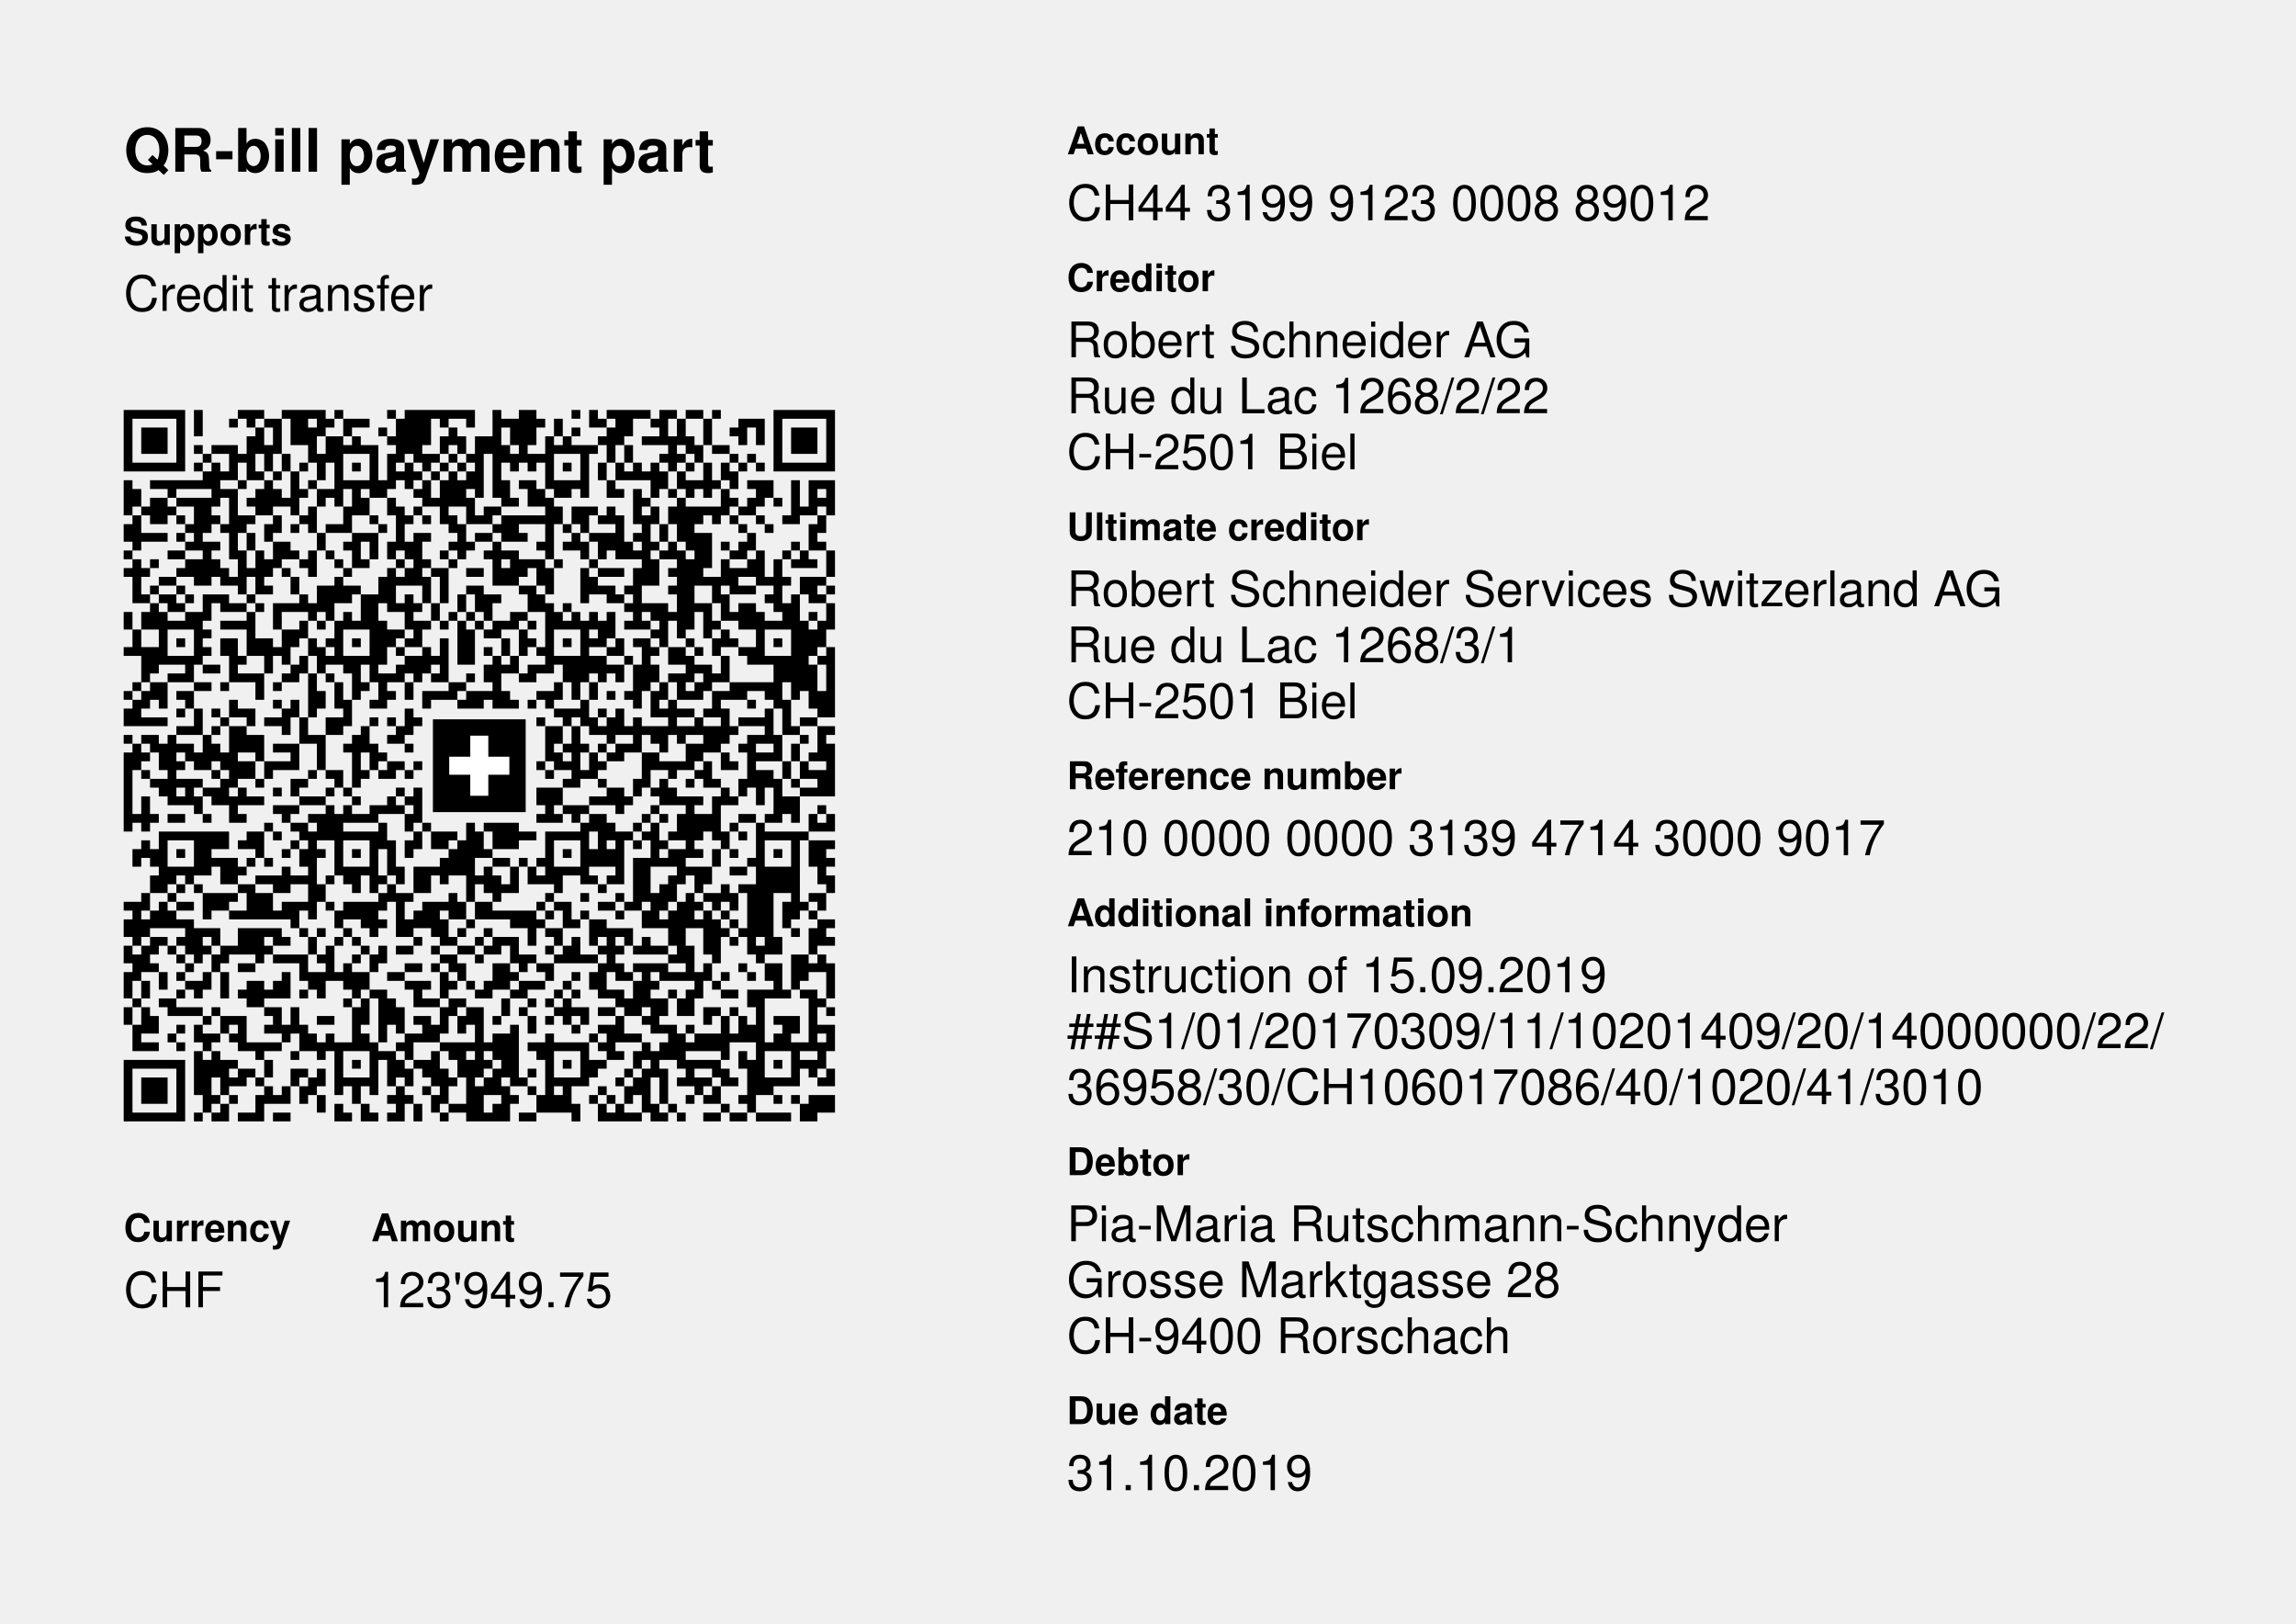
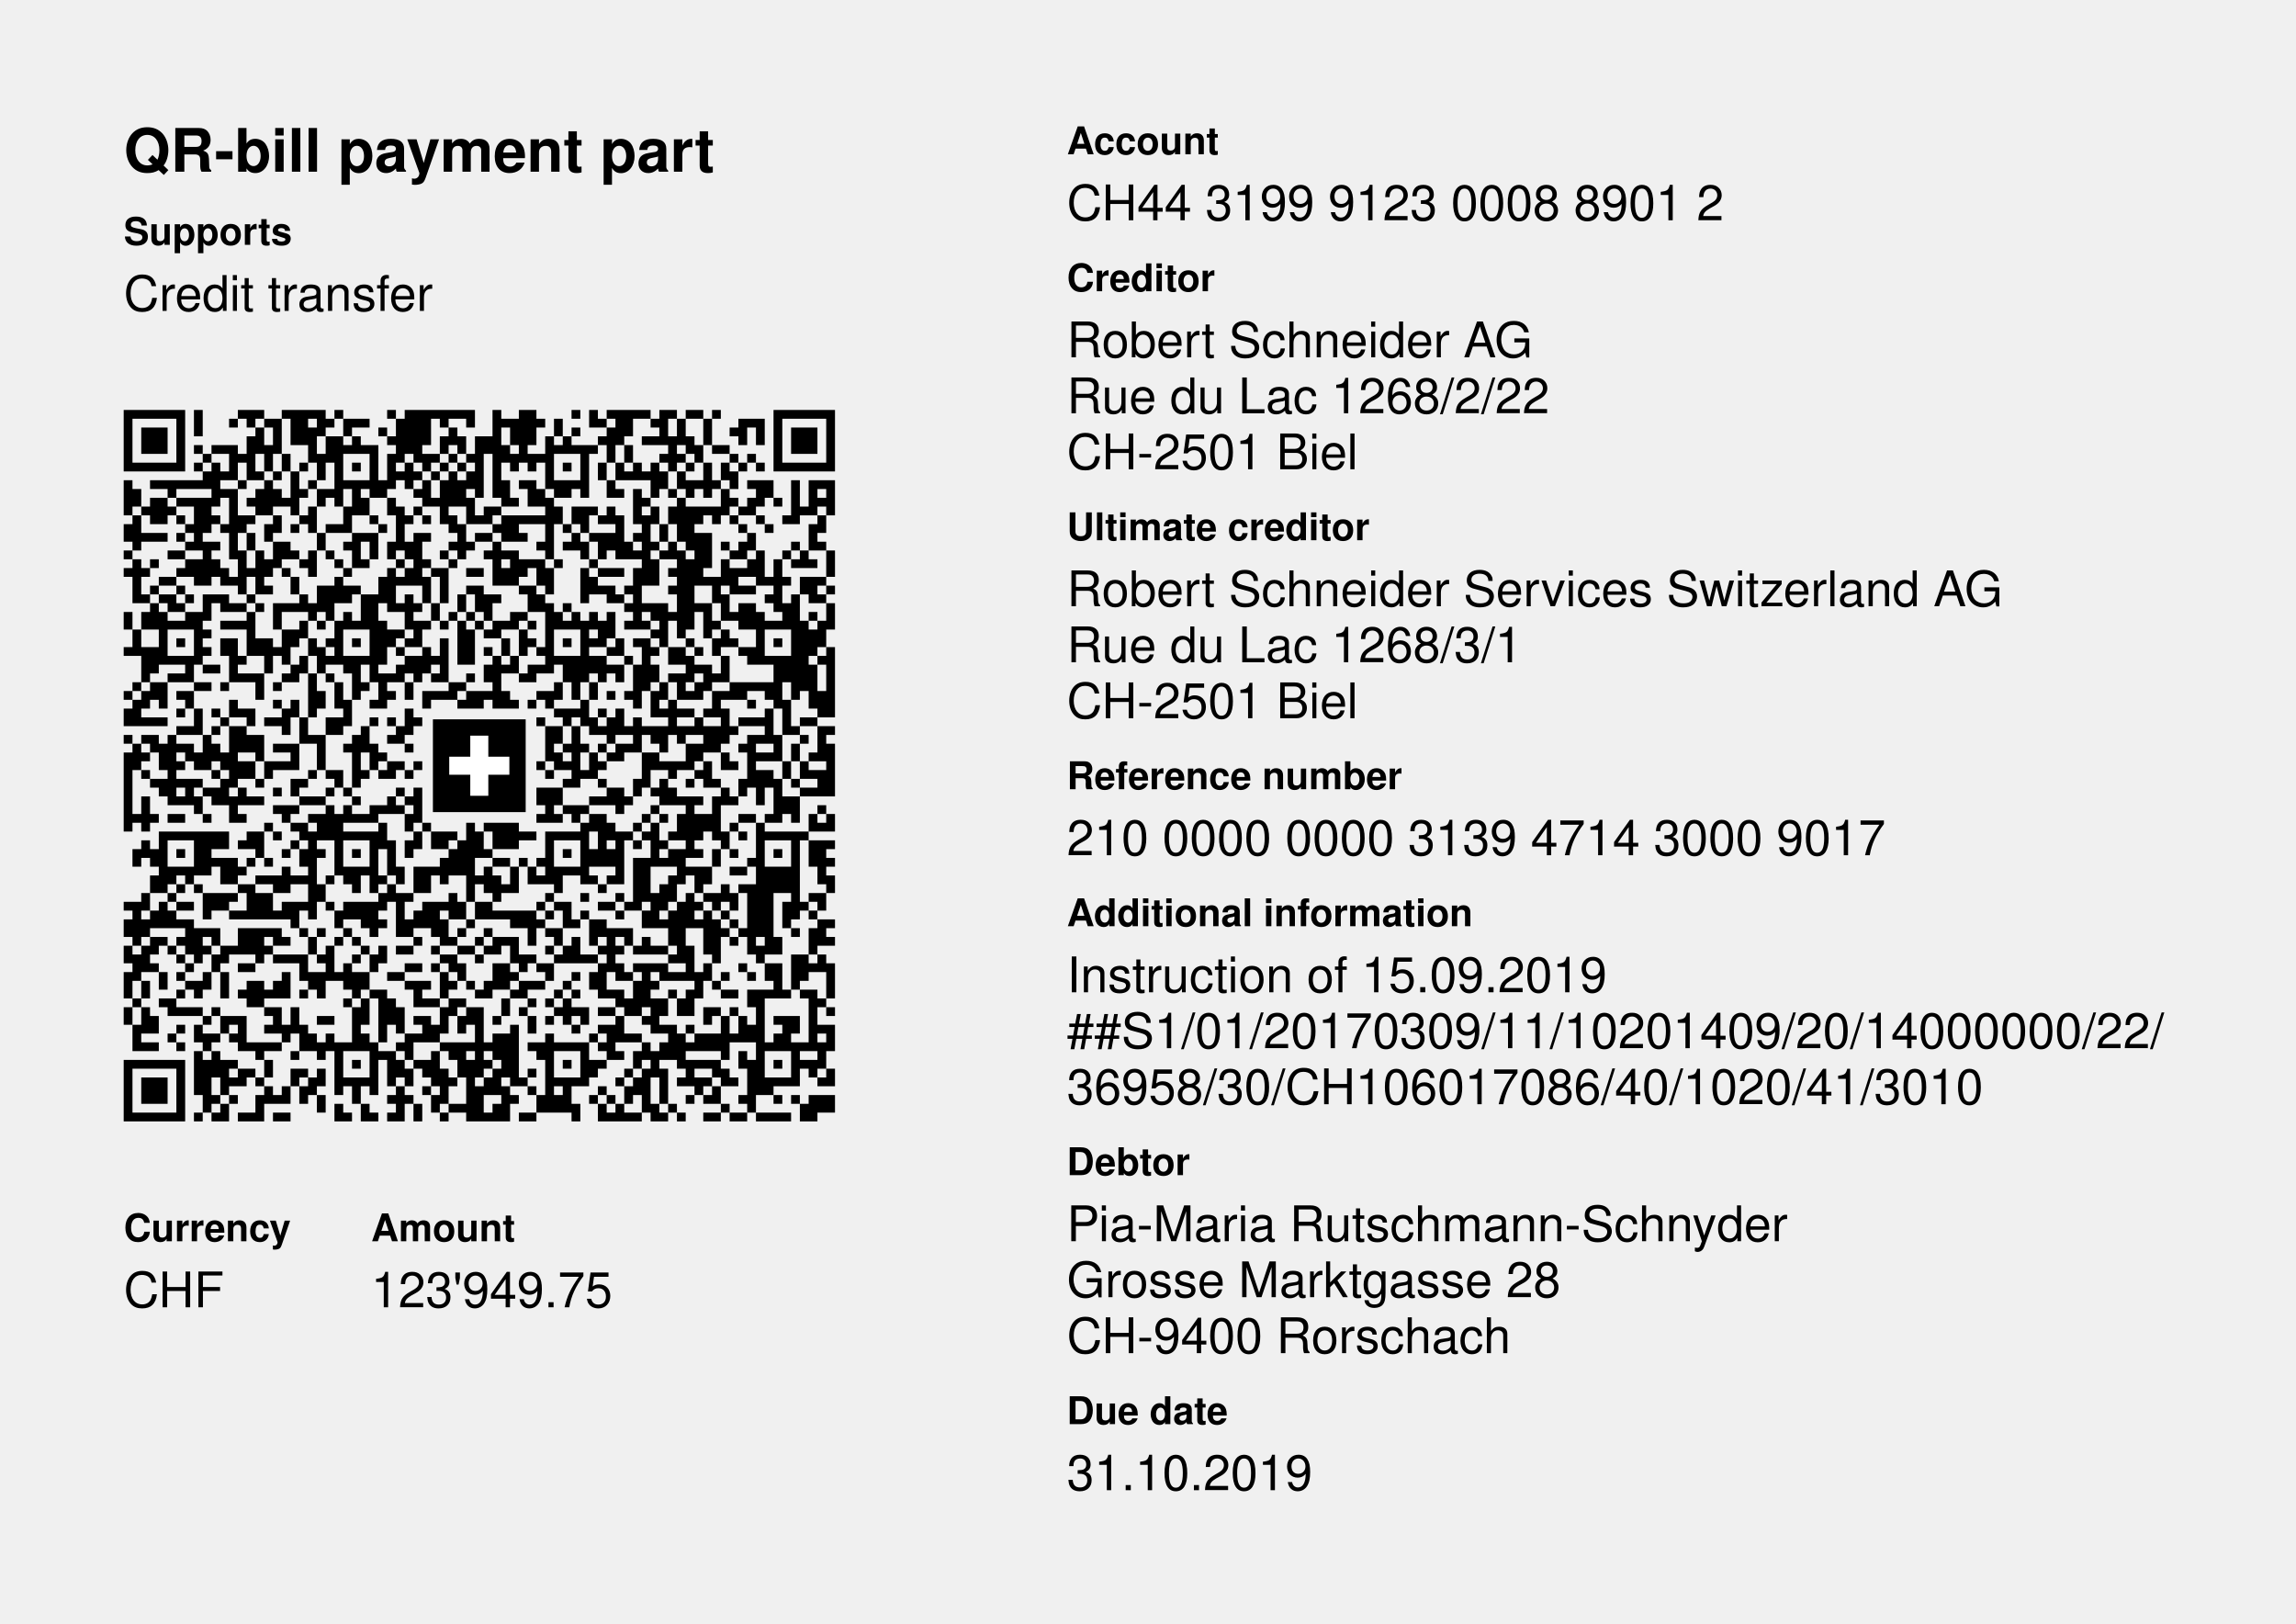
<svg xmlns="http://www.w3.org/2000/svg" width="148.5mm" height="105mm" version="1.1" viewBox="0 0 420.945 297.638">
  <g font-family="Helvetica,Arial" transform="translate(0 297.638)">
    <g transform="translate(22.677 -0)">
      <text x="0" y="-266.161" font-size="11" font-weight="bold">QR-bill payment part</text>
      <text x="0" y="-252.752" font-size="7" font-weight="bold">Supports</text>
      <text x="0" y="-240.647" font-size="9">Credit transfer</text>
      <text x="0" y="-70.102" font-size="7" font-weight="bold">Currency</text>
      <text x="0" y="-57.997" font-size="9">CHF</text>
    </g>
    <g transform="translate(68.031 -0)">
      <text x="0" y="-70.102" font-size="7" font-weight="bold">Amount</text>
      <text x="0" y="-57.997" font-size="9">123'949.75</text>
    </g>
    <g transform="translate(22.677 -92.078) scale(1.61)">
      <path d="M0,-81h7v1h-7zm8,0h1v3h-1zm5,0h3v1h-3zm5,0h5v1h-5zm6,0h1v1h-1zm6,0h1v1h-1z m2,0h3v4h-3zm3,0h5v1h-5zm7,0h1v10h-1zm3,0h2v4h-2zm6,0h1v1h-1zm2,0h1v2h-1z m2,0h5v1h-5zm6,0h1v4h-1zm1,0h1v1h-1zm2,0h2v1h-2zm3,0h1v1h-1zm7,0h7v1h-7z m-74,1h1v6h-1zm6,0h1v6h-1zm6,0h1v1h-1zm2,0h1v1h-1zm2,0h2v1h-2zm3,0h2v3h-2z m3,0h2v1h-2zm3,0h3v1h-3zm6,0h1v5h-1zm5,0h1v1h-1zm3,0h1v1h-1zm4,0h2v1h-2z m4,0h1v1h-1zm2,0h1v2h-1zm5,0h1v1h-1zm2,0h2v2h-2zm4,0h1v1h-1zm3,0h1v3h-1z m3,0h1v3h-1zm4,0h3v1h-3zm4,0h1v6h-1zm6,0h1v6h-1zm-78,1h3v3h-3zm13,0h1v3h-1z m2,0h1v3h-1zm4,0h1v4h-1zm1,0h1v1h-1zm3,0h1v1h-1zm4,0h1v1h-1zm8,0h1v2h-1z m7,0h1v2h-1zm7,0h1v1h-1zm4,0h1v4h-1zm14,0h2v1h-2zm3,0h1v2h-1zm4,0h3v3h-3z m-62,1h1v5h-1zm9,0h2v3h-2zm3,0h1v2h-1zm4,0h1v1h-1zm6,0h1v2h-1zm2,0h1v2h-1z m2,0h1v7h-1zm1,0h1v2h-1zm7,0h1v6h-1zm2,0h1v2h-1zm4,0h1v1h-1zm2,0h1v1h-1z m3,0h2v1h-2zm3,0h1v4h-1zm2,0h1v2h-1zm6,0h1v1h-1zm-62,1h1v1h-1zm2,0h3v1h-3z m6,0h1v3h-1zm9,0h1v1h-1zm2,0h2v1h-2zm5,0h2v1h-2zm11,0h1v2h-1zm2,0h1v2h-1z m4,0h1v1h-1zm2,0h3v1h-3zm6,0h1v2h-1zm8,0h1v2h-1zm2,0h2v1h-2zm-58,1h1v1h-1z m3,0h1v3h-1zm1,0h1v1h-1zm5,0h1v2h-1zm4,0h1v3h-1zm6,0h1v5h-1zm2,0h1v4h-1z m3,0h3v1h-3zm4,0h1v1h-1zm2,0h1v1h-1zm5,0h1v2h-1zm2,0h2v1h-2zm6,0h1v5h-1z m9,0h1v1h-1zm2,0h1v1h-1zm6,0h1v1h-1zm2,0h1v1h-1zm-70,1h5v1h-5zm7,0h1v1h-1z m2,0h1v5h-1zm10,0h1v1h-1zm4,0h1v5h-1zm2,0h1v1h-1zm6,0h1v3h-1zm2,0h1v1h-1z m2,0h1v1h-1zm2,0h1v1h-1zm8,0h1v1h-1zm4,0h1v1h-1zm4,0h1v2h-1zm2,0h1v2h-1z m2,0h1v2h-1zm2,0h1v4h-1zm4,0h1v1h-1zm2,0h1v4h-1zm2,0h1v2h-1zm2,0h1v1h-1z m2,0h1v1h-1zm3,0h5v1h-5zm-66,1h1v2h-1zm2,0h1v1h-1zm4,0h1v1h-1zm2,0h1v1h-1z m2,0h1v5h-1zm12,0h1v1h-1zm2,0h1v1h-1zm2,0h1v1h-1zm2,0h1v4h-1zm2,0h1v2h-1z m18,0h1v1h-1zm2,0h1v1h-1zm2,0h1v2h-1zm2,0h1v2h-1zm6,0h1v2h-1zm-69,1h1v4h-1z m3,0h6v1h-6zm10,0h1v1h-1zm3,0h1v4h-1zm5,0h1v1h-1zm4,0h3v1h-3zm4,0h1v2h-1z m5,0h1v3h-1zm2,0h1v5h-1zm2,0h1v3h-1zm5,0h1v3h-1zm2,0h2v1h-2zm4,0h2v2h-2z m2,0h1v1h-1zm4,0h1v2h-1zm9,0h2v1h-2zm3,0h1v1h-1zm4,0h3v1h-3zm5,0h1v5h-1z m2,0h1v4h-1zm1,0h2v1h-2zm-78,1h1v2h-1zm4,0h1v1h-1zm6,0h2v1h-2zm4,0h1v3h-1z m2,0h1v2h-1zm3,0h1v1h-1zm2,0h2v1h-2zm4,0h1v3h-1zm7,0h1v1h-1zm13,0h2v2h-2z m10,0h1v1h-1zm2,0h1v4h-1zm4,0h1v1h-1zm2,0h1v1h-1zm4,0h1v3h-1zm4,0h2v1h-2z m8,0h1v3h-1zm-77,1h2v3h-2zm3,0h4v1h-4zm6,0h1v7h-1zm2,0h1v1h-1zm4,0h1v1h-1z m4,0h1v1h-1zm5,0h1v2h-1zm3,0h1v2h-1zm5,0h1v1h-1zm4,0h1v3h-1zm5,0h1v1h-1z m4,0h1v7h-1zm11,0h1v1h-1zm4,0h1v5h-1zm6,0h1v1h-1zm2,0h2v1h-2zm3,0h1v1h-1z m5,0h1v1h-1zm-77,1h1v1h-1zm3,0h1v1h-1zm3,0h2v3h-2zm13,0h1v3h-1zm4,0h1v3h-1z m6,0h1v5h-1zm2,0h1v1h-1zm8,0h2v1h-2zm8,0h1v2h-1zm2,0h2v2h-2zm2,0h1v1h-1z m2,0h1v2h-1zm5,0h1v2h-1zm2,0h1v2h-1zm2,0h1v5h-1zm1,0h3v1h-3zm5,0h2v1h-2z m7,0h1v1h-1zm-76,1h1v4h-1zm5,0h1v1h-1zm4,0h1v1h-1zm3,0h2v1h-2zm4,0h1v2h-1z m3,0h1v1h-1zm8,0h1v1h-1zm4,0h1v1h-1zm2,0h1v1h-1zm3,0h1v2h-1zm3,0h2v1h-2z m3,0h2v3h-2zm2,0h3v1h-3zm9,0h1v1h-1zm2,0h1v5h-1zm3,0h1v8h-1zm6,0h1v1h-1z m2,0h1v1h-1zm2,0h1v1h-1zm3,0h1v1h-1zm3,0h1v1h-1zm4,0h1v2h-1zm-79,1h1v2h-1z m7,0h1v1h-1zm4,0h1v1h-1zm2,0h1v1h-1zm3,0h1v2h-1zm3,0h1v1h-1zm4,0h2v1h-2z m6,0h1v1h-1zm9,0h1v4h-1zm4,0h1v1h-1zm8,0h1v1h-1zm2,0h1v1h-1zm9,0h1v2h-1z m9,0h1v1h-1zm3,0h1v1h-1zm5,0h1v3h-1zm-76,1h3v1h-3zm4,0h1v1h-1zm2,0h1v2h-1z m6,0h1v2h-1zm8,0h1v2h-1zm4,0h1v4h-1zm1,0h2v1h-2zm6,0h1v6h-1zm1,0h1v1h-1z m6,0h2v1h-2zm5,0h1v1h-1zm6,0h1v2h-1zm2,0h3v1h-3zm5,0h1v1h-1zm7,0h2v4h-2z m6,0h1v2h-1zm-64,1h1v1h-1zm2,0h1v5h-1zm1,0h1v1h-1zm7,0h2v2h-2zm8,0h1v1h-1z m3,0h1v2h-1zm2,0h1v2h-1zm2,0h1v2h-1zm5,0h1v1h-1zm2,0h1v1h-1zm3,0h1v5h-1z m5,0h1v1h-1zm3,0h1v1h-1zm2,0h1v2h-1zm2,0h2v1h-2zm3,0h1v2h-1zm3,0h1v1h-1z m2,0h1v2h-1zm6,0h1v1h-1zm2,0h1v2h-1zm6,0h1v1h-1zm3,0h1v1h-1zm-79,1h1v1h-1z m5,0h2v1h-2zm8,0h1v5h-1zm2,0h1v5h-1zm4,0h1v1h-1zm2,0h1v3h-1zm2,0h1v1h-1z m13,0h1v1h-1zm5,0h1v1h-1zm2,0h2v1h-2zm11,0h1v1h-1zm4,0h1v1h-1zm3,0h1v1h-1z m2,0h1v10h-1zm6,0h1v1h-1zm3,0h1v4h-1zm3,0h1v1h-1zm2,0h1v2h-1zm3,0h1v3h-1z m-79,1h1v5h-1zm2,0h1v1h-1zm4,0h2v2h-2zm3,0h1v2h-1zm6,0h2v1h-2zm4,0h1v1h-1z m4,0h1v1h-1zm3,0h1v1h-1zm4,0h1v1h-1zm3,0h1v1h-1zm3,0h1v1h-1zm7,0h4v1h-4z m5,0h1v1h-1zm4,0h1v1h-1zm7,0h1v3h-1zm4,0h1v8h-1zm4,0h1v3h-1zm3,0h1v2h-1z m3,0h1v6h-1zm2,0h1v1h-1zm2,0h1v1h-1zm-78,1h1v1h-1zm2,0h1v1h-1zm4,0h1v1h-1z m5,0h1v2h-1zm3,0h1v1h-1zm2,0h1v1h-1zm2,0h1v1h-1zm7,0h1v1h-1zm5,0h1v5h-1z m2,0h1v2h-1zm3,0h2v1h-2zm4,0h2v1h-2zm4,0h2v2h-2zm2,0h1v1h-1zm2,0h2v2h-2z m5,0h1v4h-1zm2,0h3v1h-3zm4,0h1v7h-1zm4,0h1v1h-1zm3,0h1v2h-1zm4,0h1v3h-1z m1,0h1v1h-1zm-66,1h2v1h-2zm4,0h1v1h-1zm4,0h1v1h-1zm7,0h1v2h-1zm5,0h1v3h-1z m5,0h1v3h-1zm2,0h1v1h-1zm3,0h1v3h-1zm2,0h1v3h-1zm17,0h1v2h-1zm13,0h2v1h-2z m7,0h1v1h-1zm2,0h1v1h-1zm2,0h2v2h-2zm2,0h1v1h-1zm-76,1h1v1h-1zm3,0h1v1h-1z m10,0h1v1h-1zm6,0h2v3h-2zm3,0h2v1h-2zm14,0h2v1h-2zm6,0h2v1h-2zm3,0h1v1h-1z m6,0h2v1h-2zm3,0h1v1h-1zm5,0h1v1h-1zm5,0h1v2h-1zm3,0h2v1h-2zm10,0h1v1h-1z m-78,1h1v1h-1zm2,0h2v1h-2zm3,0h1v1h-1zm2,0h3v1h-3zm5,0h1v1h-1zm6,0h1v2h-1z m5,0h1v1h-1zm2,0h2v4h-2zm5,0h1v4h-1zm6,0h1v2h-1zm2,0h2v2h-2zm2,0h1v1h-1z m4,0h2v2h-2zm9,0h2v1h-2zm13,0h1v3h-1zm5,0h1v1h-1zm3,0h1v12h-1zm2,0h2v1h-2z m-75,1h1v3h-1zm2,0h2v1h-2zm4,0h1v2h-1zm2,0h3v1h-3zm4,0h1v1h-1zm2,0h3v1h-3z m4,0h1v2h-1zm10,0h1v1h-1zm2,0h1v1h-1zm2,0h1v2h-1zm13,0h1v8h-1zm2,0h1v1h-1z m7,0h1v1h-1zm2,0h3v1h-3zm6,0h2v1h-2zm5,0h2v3h-2zm5,0h1v3h-1zm5,0h1v3h-1z m-80,1h1v2h-1zm2,0h1v2h-1zm2,0h1v6h-1zm3,0h2v2h-2zm7,0h1v5h-1zm3,0h1v2h-1z m6,0h1v1h-1zm2,0h1v2h-1zm12,0h1v1h-1zm2,0h1v1h-1zm2,0h1v1h-1zm3,0h2v1h-2z m5,0h1v2h-1zm2,0h1v2h-1zm2,0h1v2h-1zm2,0h1v3h-1zm5,0h3v1h-3zm6,0h1v3h-1z m3,0h1v1h-1zm3,0h1v6h-1zm6,0h1v1h-1zm-73,1h2v1h-2zm6,0h3v1h-3zm9,0h1v2h-1z m2,0h1v1h-1zm2,0h1v5h-1zm2,0h1v1h-1zm3,0h1v5h-1zm4,0h1v3h-1zm1,0h1v1h-1z m2,0h1v1h-1zm2,0h1v5h-1zm2,0h1v1h-1zm2,0h3v1h-3zm4,0h1v1h-1zm4,0h1v1h-1z m2,0h1v7h-1zm2,0h1v3h-1zm3,0h1v1h-1zm2,0h1v1h-1zm2,0h1v3h-1zm6,0h1v1h-1z m6,0h2v1h-2zm4,0h1v8h-1zm2,0h1v3h-1zm-78,1h1v3h-1zm7,0h1v4h-1zm1,0h1v1h-1z m9,0h2v2h-2zm10,0h1v6h-1zm2,0h2v1h-2zm9,0h1v4h-1zm2,0h2v1h-2zm4,0h1v3h-1z m15,0h1v1h-1zm8,0h1v2h-1zm10,0h1v3h-1zm-72,1h1v1h-1zm5,0h2v2h-2zm4,0h2v2h-2z m6,0h1v2h-1zm2,0h1v1h-1zm3,0h1v1h-1zm4,0h1v1h-1zm2,0h1v1h-1zm4,0h1v5h-1z m7,0h1v2h-1zm3,0h1v1h-1zm4,0h1v1h-1zm3,0h1v1h-1zm3,0h1v2h-1zm2,0h2v1h-2z m6,0h1v1h-1zm3,0h1v2h-1zm2,0h1v1h-1zm5,0h1v1h-1zm-74,1h1v1h-1zm2,0h2v3h-2z m7,0h1v1h-1zm8,0h2v1h-2zm5,0h1v3h-1zm9,0h1v1h-1zm3,0h1v3h-1zm7,0h1v1h-1z m6,0h1v1h-1zm8,0h1v1h-1zm4,0h1v5h-1zm1,0h1v1h-1zm2,0h2v2h-2zm3,0h1v1h-1z m5,0h2v1h-2zm10,-0h1v8h-1zm-75,1h3v1h-3zm7,0h1v3h-1zm1,0h1v1h-1zm3,0h1v2h-1z m2,0h1v1h-1zm2,0h1v2h-1zm3,0h1v1h-1zm2,0h2v2h-2zm2,0h1v1h-1zm5,0h2v2h-2z m3,0h1v1h-1zm7,-0h1v6h-1zm2,0h1v2h-1zm5,0h3v1h-3zm4,0h2v2h-2zm4,0h1v1h-1z m7,0h1v3h-1zm4,0h1v3h-1zm3,0h1v1h-1zm2,0h3v1h-3zm6,0h1v1h-1zm-72,1h1v2h-1z m2,0h2v1h-2zm10,0h1v2h-1zm12,0h1v2h-1zm10,0h1v2h-1zm2,0h1v1h-1zm3,0h2v1h-2z m4,0h2v2h-2zm5,0h2v1h-2zm3,-0h1v5h-1zm2,0h1v2h-1zm5,0h2v1h-2zm9,-0h1v5h-1z m1,0h1v2h-1zm3,-0h1v5h-1zm-76,1h1v1h-1zm3,0h2v1h-2zm8,0h3v1h-3zm5,0h1v1h-1z m3,-0h1v5h-1zm2,0h1v1h-1zm3,0h1v3h-1zm3,-0h1v4h-1zm1,0h1v1h-1zm3,0h1v1h-1z m2,0h1v1h-1zm4,0h1v1h-1zm6,0h2v1h-2zm9,0h1v1h-1zm2,0h1v1h-1zm6,0h2v1h-2z m4,0h2v1h-2zm-65,1h1v1h-1zm2,0h2v2h-2zm5,0h2v1h-2zm3,0h1v1h-1zm4,0h1v2h-1z m2,0h1v1h-1zm7,-0h1v3h-1zm3,0h1v1h-1zm5,0h1v2h-1zm5,0h2v1h-2zm12,0h1v2h-1z m2,0h1v2h-1zm2,0h1v2h-1zm8,0h1v2h-1zm2,0h1v2h-1zm2,0h2v1h-2zm4,0h5v1h-5z m-69,1h1v1h-1zm2,-0h1v2h-1zm4,0h2v1h-2zm16,-0h1v2h-1zm8,0h1v1h-1zm4,0h4v1h-4z m5,-0h2v2h-2zm2,0h1v1h-1zm2,-0h1v2h-1zm4,0h2v1h-2zm8,0h1v1h-1zm2,0h1v1h-1z m3,-0h1v3h-1zm4,0h2v1h-2zm3,0h4v1h-4zm6,0h1v1h-1zm6,-0h1v3h-1zm-78,1h1v3h-1z m3,-0h1v1h-1zm3,0h1v1h-1zm5,0h1v2h-1zm5,0h1v1h-1zm2,0h1v2h-1zm6,0h1v3h-1z m3,-0h1v1h-1zm6,0h1v1h-1zm4,0h1v1h-1zm6,0h1v1h-1zm2,0h1v1h-1zm2,0h1v1h-1z m4,0h1v3h-1zm10,0h1v4h-1zm5,-0h1v2h-1zm4,0h1v1h-1zm4,0h1v4h-1zm-75,1h1v2h-1z m6,-0h1v1h-1zm2,0h1v3h-1zm2,-0h1v1h-1zm3,0h2v1h-2zm5,0h1v3h-1zm14,0h1v3h-1z m17,-0h3v1h-3zm5,0h1v1h-1zm2,0h1v3h-1zm5,-0h1v1h-1zm2,0h2v1h-2zm3,0h1v1h-1z m2,0h1v4h-1zm5,0h1v4h-1zm-71,1h3v1h-3zm9,0h1v1h-1zm3,0h1v1h-1zm2,0h2v1h-2z m4,0h1v3h-1zm3,0h2v2h-2zm5,0h1v1h-1zm2,0h1v1h-1zm3,0h1v1h-1zm14,0h1v1h-1z m3,0h1v1h-1zm3,0h1v2h-1zm2,0h1v3h-1zm3,0h1v4h-1zm7,0h1v2h-1zm5,0h3v1h-3z m7,0h2v1h-2zm-71,1h2v1h-2zm4,0h1v1h-1zm2,-0h1v7h-1zm1,0h1v3h-1zm14,0h1v3h-1z m4,0h1v2h-1zm17,0h2v2h-2zm3,-0h1v7h-1zm3,0h1v1h-1zm3,0h1v1h-1zm2,0h3v1h-3z m4,0h2v1h-2zm3,0h2v3h-2zm3,0h1v1h-1zm7,0h1v1h-1zm3,0h1v4h-1zm1,0h1v1h-1z m-80,1h1v1h-1zm2,0h2v1h-2zm3,-0h1v8h-1zm4,0h1v4h-1zm5,0h2v2h-2zm7,0h2v1h-2z m5,-0h1v6h-1zm4,0h1v1h-1zm30,0h2v1h-2zm3,0h1v1h-1zm8,-0h1v6h-1zm1,0h1v1h-1z m2,0h1v3h-1zm3,0h1v1h-1zm-76,1h1v3h-1zm2,0h2v1h-2zm3,0h2v1h-2zm4,0h1v2h-1z m7,0h3v1h-3zm5,-0h1v3h-1zm3,0h1v1h-1zm3,-0h1v3h-1zm4,0h1v1h-1zm16,0h1v2h-1z m2,0h1v1h-1zm2,0h1v1h-1zm2,0h1v1h-1zm2,0h2v1h-2zm5,0h1v1h-1zm3,0h2v2h-2z m6,0h1v1h-1zm6,0h1v2h-1zm4,-0h1v6h-1zm-80,1h1v9h-1zm2,0h1v1h-1zm2,-0h1v2h-1z m3,0h2v1h-2zm4,-0h1v2h-1zm4,0h1v1h-1zm4,-0h1v2h-1zm10,0h1v1h-1zm20,-0h1v2h-1z m4,0h1v3h-1zm2,0h2v1h-2zm4,-0h2v2h-2zm9,0h1v2h-1zm4,0h2v1h-2zm6,0h1v1h-1z m-72,1h1v1h-1zm2,0h1v1h-1zm5,0h2v2h-2zm3,0h3v1h-3zm14,0h2v1h-2zm3,0h1v1h-1z m14,0h1v1h-1zm3,0h1v1h-1zm4,0h1v1h-1zm7,0h4v1h-4zm5,0h1v3h-1zm3,0h1v1h-1z m6,0h1v2h-1zm2,0h1v2h-1zm-75,1h1v1h-1zm8,0h1v1h-1zm6,0h1v1h-1zm5,0h1v1h-1z m2,0h2v1h-2zm4,0h1v1h-1zm2,0h2v1h-2zm3,0h1v1h-1zm16,0h1v1h-1zm4,0h1v1h-1z m7,0h1v2h-1zm3,0h1v1h-1zm3,0h1v1h-1zm7,0h2v2h-2zm6,0h2v1h-2zm-75,1h2v1h-2z m3,0h3v1h-3zm5,0h1v3h-1zm4,0h1v1h-1zm4,0h2v1h-2zm5,0h1v1h-1zm26,0h1v1h-1z m4,0h1v1h-1zm4,0h1v2h-1zm3,0h1v3h-1zm3,0h1v1h-1zm3,0h1v1h-1zm3,0h1v2h-1z m4,0h1v5h-1zm2,0h1v1h-1zm3,0h1v2h-1zm-75,1h1v1h-1zm3,0h1v2h-1zm2,0h2v1h-2z m4,0h1v2h-1zm4,0h1v1h-1zm2,0h1v1h-1zm4,0h1v1h-1zm2,0h1v1h-1zm6,0h1v1h-1z m2,0h1v4h-1zm14,0h3v2h-3zm8,0h2v2h-2zm5,0h1v1h-1zm2,0h1v2h-1zm6,0h1v2h-1z m4,0h1v2h-1zm5,0h2v1h-2zm-75,1h1v4h-1zm4,0h1v1h-1zm2,0h1v2h-1zm2,0h1v1h-1z m2,0h1v3h-1zm2,0h2v1h-2zm6,0h3v1h-3zm6,0h1v1h-1zm4,0h1v2h-1zm2,0h1v1h-1z m21,0h2v1h-2zm4,0h1v1h-1zm6,0h3v1h-3zm4,0h1v5h-1zm2,0h1v1h-1zm6,0h2v2h-2z m-58,1h3v1h-3zm6,0h1v4h-1zm2,0h1v2h-1zm3,0h2v1h-2zm3,0h1v1h-1zm17,0h1v2h-1z m2,0h3v1h-3zm6,0h1v1h-1zm4,0h1v1h-1zm4,0h1v6h-1zm15,0h1v1h-1zm-78,1h1v1h-1z m2,0h1v1h-1zm2,0h2v1h-2zm4,0h1v1h-1zm4,0h1v1h-1zm5,0h1v1h-1zm3,0h2v1h-2z m3,0h1v7h-1zm2,0h3v1h-3zm6,0h1v2h-1zm15,0h1v1h-1zm2,0h1v1h-1zm2,0h1v1h-1z m2,0h2v2h-2zm6,0h1v1h-1zm2,0h1v1h-1zm2,0h1v3h-1zm2,0h2v2h-2zm5,0h2v1h-2z m3,0h1v1h-1zm3,0h1v1h-1zm2,0h1v2h-1zm2,0h1v2h-1zm-64,1h1v1h-1zm3,0h2v1h-2z m3,0h1v2h-1zm7,0h1v3h-1zm5,0h1v1h-1zm5,0h1v9h-1zm2,0h4v1h-4zm11,0h1v7h-1z m3,0h1v2h-1zm3,0h1v1h-1zm2,0h1v5h-1zm9,0h1v1h-1zm3,0h1v13h-1zm7,0h1v1h-1z m-75,1h8v1h-8zm10,0h2v2h-2zm3,0h1v1h-1zm3,0h2v1h-2zm5,0h4v1h-4zm8,0h1v2h-1z m2,0h2v2h-2zm2,0h1v1h-1zm3,0h1v3h-1zm2,0h3v2h-3zm3,0h2v1h-2zm3,0h1v6h-1z m1,0h3v1h-3zm5,0h1v4h-1zm2,0h1v6h-1zm1,0h1v1h-1zm2,0h1v1h-1zm3,0h1v1h-1z m3,0h1v1h-1zm3,0h1v2h-1zm2,0h1v1h-1zm3,0h5v1h-5zm-71,1h1v2h-1zm2,0h1v6h-1z m4,0h2v4h-2zm2,0h2v1h-2zm3,0h1v1h-1zm6,0h1v1h-1zm2,0h1v9h-1zm7,0h1v6h-1z m2,0h1v4h-1zm2,0h1v2h-1zm6,0h1v4h-1zm20,0h1v1h-1zm3,0h1v1h-1zm15,0h1v9h-1z m2,0h2v3h-2zm2,0h1v1h-1zm-79,1h1v2h-1zm2,0h1v2h-1zm3,0h1v1h-1zm9,0h1v1h-1z m3,0h1v1h-1zm2,0h1v2h-1zm2,0h1v1h-1zm4,0h1v1h-1zm11,0h1v3h-1zm4,0h1v1h-1z m9,0h1v1h-1zm3,0h1v2h-1zm2,0h1v2h-1zm7,0h2v2h-2zm3,0h1v1h-1zm2,0h1v2h-1z m2,0h1v1h-1zm5,0h1v1h-1zm-64,1h3v1h-3zm4,0h1v1h-1zm2,0h1v1h-1zm20,0h1v3h-1z m6,0h2v1h-2zm3,0h1v1h-1zm2,0h1v1h-1zm11,0h2v5h-2zm3,0h1v1h-1zm10,0h1v1h-1z m9,0h1v1h-1zm-75,1h3v1h-3zm6,0h2v2h-2zm2,0h1v1h-1zm5,0h1v3h-1zm7,0h2v2h-2z m2,0h1v1h-1zm4,0h1v2h-1zm2,0h2v3h-2zm2,0h1v1h-1zm6,0h1v3h-1zm3,0h1v3h-1z m2,0h1v2h-1zm3,0h3v1h-3zm14,0h4v1h-4zm6,0h2v1h-2zm4,0h1v10h-1zm1,0h2v3h-2z m5,0h1v2h-1zm-76,1h1v2h-1zm2,0h1v1h-1zm2,0h1v1h-1zm8,0h3v1h-3zm4,0h2v1h-2z m4,0h1v1h-1zm6,0h1v1h-1zm11,0h1v1h-1zm2,0h1v3h-1zm5,0h1v1h-1zm2,0h1v2h-1z m4,0h1v1h-1zm2,0h1v1h-1zm7,0h1v3h-1zm1,0h1v1h-1zm2,0h2v1h-2zm15,0h1v2h-1z m-74,1h1v1h-1zm2,0h1v1h-1zm5,0h2v1h-2zm4,0h1v1h-1zm5,0h1v2h-1zm4,0h1v1h-1z m4,0h1v2h-1zm13,0h1v1h-1zm11,0h1v1h-1zm7,0h1v3h-1zm4,0h1v1h-1zm3,0h1v2h-1z m2,0h2v1h-2zm-68,1h1v2h-1zm3,0h1v1h-1zm4,0h3v2h-3zm3,0h1v1h-1zm2,-0h3v3h-3z m15,0h1v2h-1zm2,0h1v5h-1zm1,0h1v1h-1zm5,-0h1v3h-1zm11,0h1v1h-1zm4,0h1v1h-1z m4,0h1v1h-1zm4,0h1v4h-1zm4,0h1v4h-1zm2,0h2v1h-2zm3,0h1v2h-1zm2,0h1v7h-1z m7,0h2v1h-2zm-78,1h2v1h-2zm4,0h1v3h-1zm2,0h2v1h-2zm12,-0h2v2h-2zm2,0h1v1h-1z m3,0h1v1h-1zm2,-0h4v2h-4zm9,0h2v3h-2zm2,0h1v1h-1zm2,-0h1v2h-1zm2,0h2v2h-2z m7,0h1v1h-1zm2,0h2v1h-2zm5,0h2v1h-2zm3,0h2v1h-2zm6,0h1v7h-1zm2,0h1v1h-1z m2,0h1v1h-1zm8,0h1v3h-1zm2,0h1v1h-1zm2,0h1v1h-1zm-78,1h1v4h-1zm2,0h1v2h-1z m2,0h1v2h-1zm4,-0h1v1h-1zm3,0h2v1h-2zm5,0h1v1h-1zm7,0h1v2h-1zm9,0h1v2h-1z m9,-0h5v1h-5zm6,0h1v1h-1zm2,0h1v2h-1zm2,-0h1v1h-1zm4,0h1v1h-1zm3,0h1v2h-1z m3,-0h1v4h-1zm4,0h1v5h-1zm2,0h1v1h-1zm10,0h1v1h-1zm-78,1h1v2h-1zm2,0h1v2h-1z m4,0h2v1h-2zm13,0h1v1h-1zm8,0h3v1h-3zm5,0h1v2h-1zm4,-0h1v3h-1zm3,0h1v1h-1z m5,0h4v1h-4zm7,0h1v1h-1zm2,0h2v2h-2zm8,0h1v1h-1zm4,0h1v1h-1zm2,-0h1v5h-1z m2,0h1v1h-1zm10,-0h1v3h-1zm1,0h1v1h-1zm-73,1h2v3h-2zm2,0h2v1h-2zm4,-0h3v3h-3z m3,0h2v1h-2zm4,0h1v1h-1zm2,0h1v1h-1zm3,0h1v1h-1zm3,0h1v1h-1zm7,0h1v1h-1z m3,0h1v1h-1zm3,0h1v1h-1zm5,-0h1v2h-1zm2,0h2v1h-2zm7,-0h1v5h-1zm1,0h2v1h-2z m12,0h1v1h-1zm2,0h1v1h-1zm6,0h1v1h-1zm2,-0h1v3h-1zm-75,1h2v1h-2zm3,0h1v1h-1z m4,0h1v1h-1zm7,0h2v1h-2zm4,0h1v2h-1zm3,0h1v1h-1zm2,0h1v1h-1zm7,0h1v1h-1z m4,0h1v1h-1zm3,0h1v1h-1zm2,0h3v1h-3zm7,0h1v1h-1zm2,0h1v3h-1zm2,0h1v1h-1z m4,0h1v1h-1zm2,0h1v2h-1zm10,0h1v1h-1zm5,0h1v2h-1zm6,0h1v1h-1zm-80,1h1v2h-1z m2,0h1v3h-1zm1,0h1v1h-1zm2,0h1v1h-1zm4,0h1v1h-1zm2,0h2v1h-2zm5,0h1v1h-1z m7,0h1v4h-1zm4,0h1v1h-1zm2,0h1v2h-1zm2,0h2v1h-2zm4,0h1v1h-1zm3,0h2v1h-2z m3,0h2v1h-2zm3,0h1v2h-1zm4,0h1v1h-1zm2,0h1v2h-1zm4,0h1v1h-1zm2,0h1v1h-1z m2,0h1v1h-1zm2,0h2v1h-2zm4,0h1v4h-1zm8,0h1v2h-1zm-71,1h1v3h-1zm5,0h1v1h-1z m2,0h1v1h-1zm2,0h2v1h-2zm5,0h1v1h-1zm2,0h4v1h-4zm5,0h1v1h-1zm4,0h1v1h-1z m2,0h1v2h-1zm8,0h2v1h-2zm4,0h1v1h-1zm5,0h2v1h-2zm4,0h1v1h-1zm3,0h2v1h-2z m10,0h1v1h-1zm14,0h2v3h-2zm3,0h1v2h-1zm-76,1h1v1h-1zm4,0h1v1h-1zm3,0h1v1h-1z m3,0h2v1h-2zm7,0h1v2h-1zm5,0h1v3h-1zm7,0h2v1h-2zm3,0h1v1h-1zm2,0h2v1h-2z m5,0h2v3h-2zm3,0h1v1h-1zm2,0h2v1h-2zm7,0h1v4h-1zm2,0h1v2h-1zm2,0h4v1h-4z m8,0h1v2h-1zm4,0h1v1h-1zm3,0h2v2h-2zm5,0h1v1h-1zm2,0h1v4h-1zm-80,1h1v3h-1z m4,0h1v2h-1zm2,0h1v1h-1zm3,0h1v2h-1zm2,0h1v3h-1zm7,0h1v3h-1zm3,0h2v2h-2z m3,0h1v1h-1zm2,0h2v2h-2zm4,0h2v1h-2zm6,0h1v3h-1zm2,0h1v1h-1zm6,0h1v1h-1z m4,0h1v1h-1zm3,0h1v1h-1zm2,0h1v2h-1zm4,0h1v1h-1zm2,0h1v4h-1zm2,0h3v1h-3z m4,0h1v3h-1zm3,0h1v1h-1zm3,0h1v1h-1zm-69,1h1v2h-1zm5,0h2v1h-2zm7,0h2v3h-2z m3,0h1v2h-1zm15,0h3v1h-3zm5,0h1v1h-1zm2,0h1v1h-1zm2,0h1v2h-1zm4,0h3v1h-3z m5,0h1v1h-1zm8,0h1v4h-1zm2,0h1v1h-1zm7,0h1v1h-1zm7,0h1v2h-1zm2,0h1v1h-1z m-70,1h1v1h-1zm2,0h1v1h-1zm5,0h1v1h-1zm3,0h1v1h-1zm4,0h1v1h-1zm2,0h1v1h-1z m4,0h1v1h-1zm2,0h2v1h-2zm5,0h1v2h-1zm7,0h1v1h-1zm4,0h2v1h-2zm5,0h1v1h-1z m2,0h1v1h-1zm4,0h2v1h-2zm7,0h1v1h-1zm2,0h1v3h-1zm4,0h2v1h-2zm3,0h2v2h-2z m2,0h1v1h-1zm2,0h1v1h-1zm2,0h2v1h-2zm-76,1h1v1h-1zm3,0h2v1h-2zm21,0h1v1h-1z m2,0h1v3h-1zm2,0h2v3h-2zm5,0h2v1h-2zm3,0h2v1h-2zm6,0h1v2h-1zm3,0h1v1h-1z m2,0h1v1h-1zm2,0h1v3h-1zm6,0h2v1h-2zm4,0h2v2h-2zm3,0h1v2h-1zm15,0h1v6h-1z m1,0h1v1h-1zm-79,1h1v2h-1zm2,0h1v3h-1zm3,0h4v1h-4zm5,0h1v1h-1zm6,0h2v1h-2z m3,0h1v3h-1zm7,0h1v5h-1zm5,0h1v3h-1zm5,0h1v3h-1zm1,0h1v1h-1zm2,0h2v2h-2z m6,0h1v1h-1zm4,0h1v1h-1zm2,0h2v1h-2zm3,0h2v1h-2zm3,0h1v1h-1zm9,0h2v1h-2z m3,0h1v1h-1zm3,0h1v10h-1zm8,0h1v1h-1zm-77,1h1v2h-1zm6,0h1v1h-1zm2,0h3v1h-3z m6,-0h1v2h-1zm5,0h2v1h-2zm11,0h2v1h-2zm5,-0h1v2h-1zm4,0h1v1h-1zm4,-0h1v2h-1z m2,0h1v1h-1zm4,0h1v1h-1zm4,0h1v3h-1zm3,0h2v1h-2zm7,0h1v1h-1zm2,0h1v5h-1z m2,0h1v3h-1zm4,0h3v1h-3zm-73,1h1v3h-1zm5,-0h1v1h-1zm2,0h1v2h-1zm3,0h1v1h-1z m2,0h1v3h-1zm3,-0h1v1h-1zm2,0h1v2h-1zm2,0h1v3h-1zm9,-0h1v2h-1zm5,0h2v2h-2z m6,0h1v6h-1zm4,0h1v7h-1zm7,-0h1v1h-1zm3,0h2v1h-2zm6,0h3v1h-3zm4,0h1v1h-1z m7,0h1v2h-1zm4,0h1v3h-1zm1,-0h1v1h-1zm3,0h2v1h-2zm-74,1h1v1h-1zm4,0h2v1h-2z m3,0h1v1h-1zm9,0h1v2h-1zm2,0h1v2h-1zm4,0h1v2h-1zm5,0h1v3h-1zm1,-0h1v1h-1z m9,0h2v3h-2zm6,-0h1v9h-1zm5,0h1v1h-1zm2,0h1v3h-1zm2,-0h2v1h-2zm5,0h2v3h-2z m3,-0h3v2h-3zm4,0h1v1h-1zm5,0h1v2h-1zm6,0h1v2h-1zm-78,1h2v1h-2zm4,0h1v1h-1z m3,0h1v1h-1zm5,0h4v1h-4zm8,0h1v2h-1zm2,0h1v6h-1zm1,-0h1v1h-1zm3,0h1v6h-1z m3,-0h1v1h-1zm5,0h4v1h-4zm5,0h1v1h-1zm5,0h2v1h-2zm3,0h4v1h-4zm5,0h1v1h-1z m5,0h1v2h-1zm2,0h1v2h-1zm3,0h1v1h-1zm9,0h1v1h-1zm3,0h1v5h-1zm1,0h1v1h-1z m2,0h1v3h-1zm-71,1h1v5h-1zm2,0h1v3h-1zm5,0h1v1h-1zm4,0h1v1h-1zm10,0h2v1h-2z m6,0h1v4h-1zm2,0h2v1h-2zm10,0h1v1h-1zm5,0h1v4h-1zm4,0h1v1h-1zm2,0h1v2h-1z m2,0h1v3h-1zm10,0h1v2h-1zm-70,1h7v1h-7zm9,0h1v6h-1zm2,0h1v4h-1zm1,0h1v1h-1z m4,0h1v2h-1zm10,0h1v1h-1zm4,0h2v2h-2zm3,0h2v1h-2zm5,0h2v2h-2zm3,0h1v1h-1z m2,0h1v2h-1zm7,0h1v1h-1zm3,0h2v1h-2zm10,0h5v1h-5zm8,0h1v6h-1zm3,0h1v1h-1z m3,0h2v1h-2zm-77,1h1v6h-1zm6,0h1v6h-1zm7,-0h2v1h-2zm6,0h2v1h-2zm3,0h1v2h-1z m10,0h1v2h-1zm2,-0h1v1h-1zm2,0h1v4h-1zm6,0h1v3h-1zm4,-0h1v1h-1zm7,0h1v1h-1z m4,0h1v1h-1zm2,0h1v5h-1zm2,0h1v4h-1zm3,0h1v2h-1zm3,-0h2v1h-2zm11,0h1v1h-1z m2,0h1v2h-1zm-78,1h3v3h-3zm10,-0h2v1h-2zm3,0h1v1h-1zm4,0h1v1h-1zm2,0h1v2h-1z m4,-0h3v1h-3zm5,0h1v1h-1zm7,0h1v1h-1zm2,0h1v5h-1zm2,0h1v2h-1zm4,-0h1v1h-1z m4,0h3v1h-3zm7,0h1v1h-1zm2,0h1v2h-1zm5,-0h1v1h-1zm2,0h2v1h-2zm3,0h2v1h-2z m5,0h3v1h-3zm6,0h1v1h-1zm-63,1h1v2h-1zm2,0h1v2h-1zm2,0h1v2h-1zm6,0h1v2h-1z m5,0h1v4h-1zm3,0h1v1h-1zm6,0h1v4h-1zm3,0h1v4h-1zm3,0h1v1h-1zm4,0h1v3h-1z m4,0h1v1h-1zm3,0h1v2h-1zm8,0h1v1h-1zm2,0h1v2h-1zm6,0h1v1h-1zm-63,1h1v1h-1z m2,0h1v1h-1zm3,0h1v3h-1zm2,0h1v1h-1zm5,0h1v2h-1zm8,0h1v1h-1zm2,0h1v1h-1z m3,0h1v2h-1zm9,0h1v1h-1zm3,0h1v2h-1zm2,0h1v2h-1zm4,0h1v1h-1zm2,0h1v1h-1z m9,0h1v1h-1zm2,0h1v1h-1zm4,0h1v1h-1zm4,0h1v1h-1zm2,0h1v1h-1zm2,0h3v2h-3z m-67,1h1v2h-1zm13,0h1v2h-1zm3,0h1v2h-1zm6,0h1v2h-1zm4,0h2v1h-2zm5,0h1v2h-1z m9,0h1v2h-1zm3,0h1v2h-1zm2,0h1v2h-1zm4,0h1v2h-1zm2,0h1v1h-1zm6,0h1v1h-1z m9,0h1v2h-1zm-76,1h5v1h-5zm7,0h1v1h-1zm2,0h1v1h-1zm3,0h2v1h-2zm4,0h2v1h-2z m8,0h1v1h-1zm3,0h1v1h-1zm2,0h1v1h-1zm6,0h1v1h-1zm5,0h1v1h-1zm4,0h2v1h-2z m10,0h1v1h-1zm2,0h2v1h-2zm4,0h1v1h-1zm2,0h1v1h-1zm3,0h2v1h-2zm3,0h2v1h-2z m3,0h4v1h-4zm6,0h1v1h-1z" fill="#000000" />
    </g>
    <g transform="translate(22.677 -92.078)">
      <path d="M56.693,-73.701h17.008v17.008h-17.008z" fill="#000000" />
      <path d="M63.543,-70.709h3.307v11.024h-3.307zm-3.858,3.858h11.024v3.307h-11.024z" fill="#ffffff" />
    </g>
    <g transform="translate(22.677 -0)">
</g>
    <g transform="translate(195.591 -0)">
      <text x="0" y="-269.361" font-size="7" font-weight="bold">Account</text>
-       <text x="0" y="-257.255" font-size="9">CH44 3199 9123 0008 89012</text>
+       <text x="0" y="-257.255" font-size="9">CH44 3199 9123 0008 8901 2</text>
      <text x="0" y="-244.247" font-size="7" font-weight="bold">Creditor</text>
      <text x="0" y="-232.142" font-size="9">Robert Schneider AG</text>
      <text x="0" y="-221.88" font-size="9">Rue du Lac 1268/2/22</text>
      <text x="0" y="-211.618" font-size="9">CH-2501 Biel</text>
      <text x="0" y="-198.609" font-size="7" font-weight="bold">Ultimate creditor</text>
      <text x="0" y="-186.504" font-size="9">Robert Schneider Services Switzerland AG</text>
      <text x="0" y="-176.242" font-size="9">Rue du Lac 1268/3/1</text>
      <text x="0" y="-165.98" font-size="9">CH-2501 Biel</text>
      <text x="0" y="-152.972" font-size="7" font-weight="bold">Reference number</text>
      <text x="0" y="-140.866" font-size="9">210 0000 0000 3139 4714 3000 9017</text>
      <text x="0" y="-127.858" font-size="7" font-weight="bold">Additional information</text>
      <text x="0" y="-115.752" font-size="9">Instruction of 15.09.2019</text>
      <text x="0" y="-105.491" font-size="9">##S1/01/20170309/11/10201409/20/14000000/22/</text>
      <text x="0" y="-95.229" font-size="9">36958/30/CH106017086/40/1020/41/3010</text>
      <text x="0" y="-82.22" font-size="7" font-weight="bold">Debtor</text>
      <text x="0" y="-70.115" font-size="9">Pia-Maria Rutschmann-Schnyder</text>
      <text x="0" y="-59.853" font-size="9">Grosse Marktgasse 28</text>
      <text x="0" y="-49.591" font-size="9">CH-9400 Rorschach</text>
      <text x="0" y="-36.582" font-size="7" font-weight="bold">Due date</text>
      <text x="0" y="-24.477" font-size="9">31.10.2019</text>
    </g>
  </g>
</svg>
